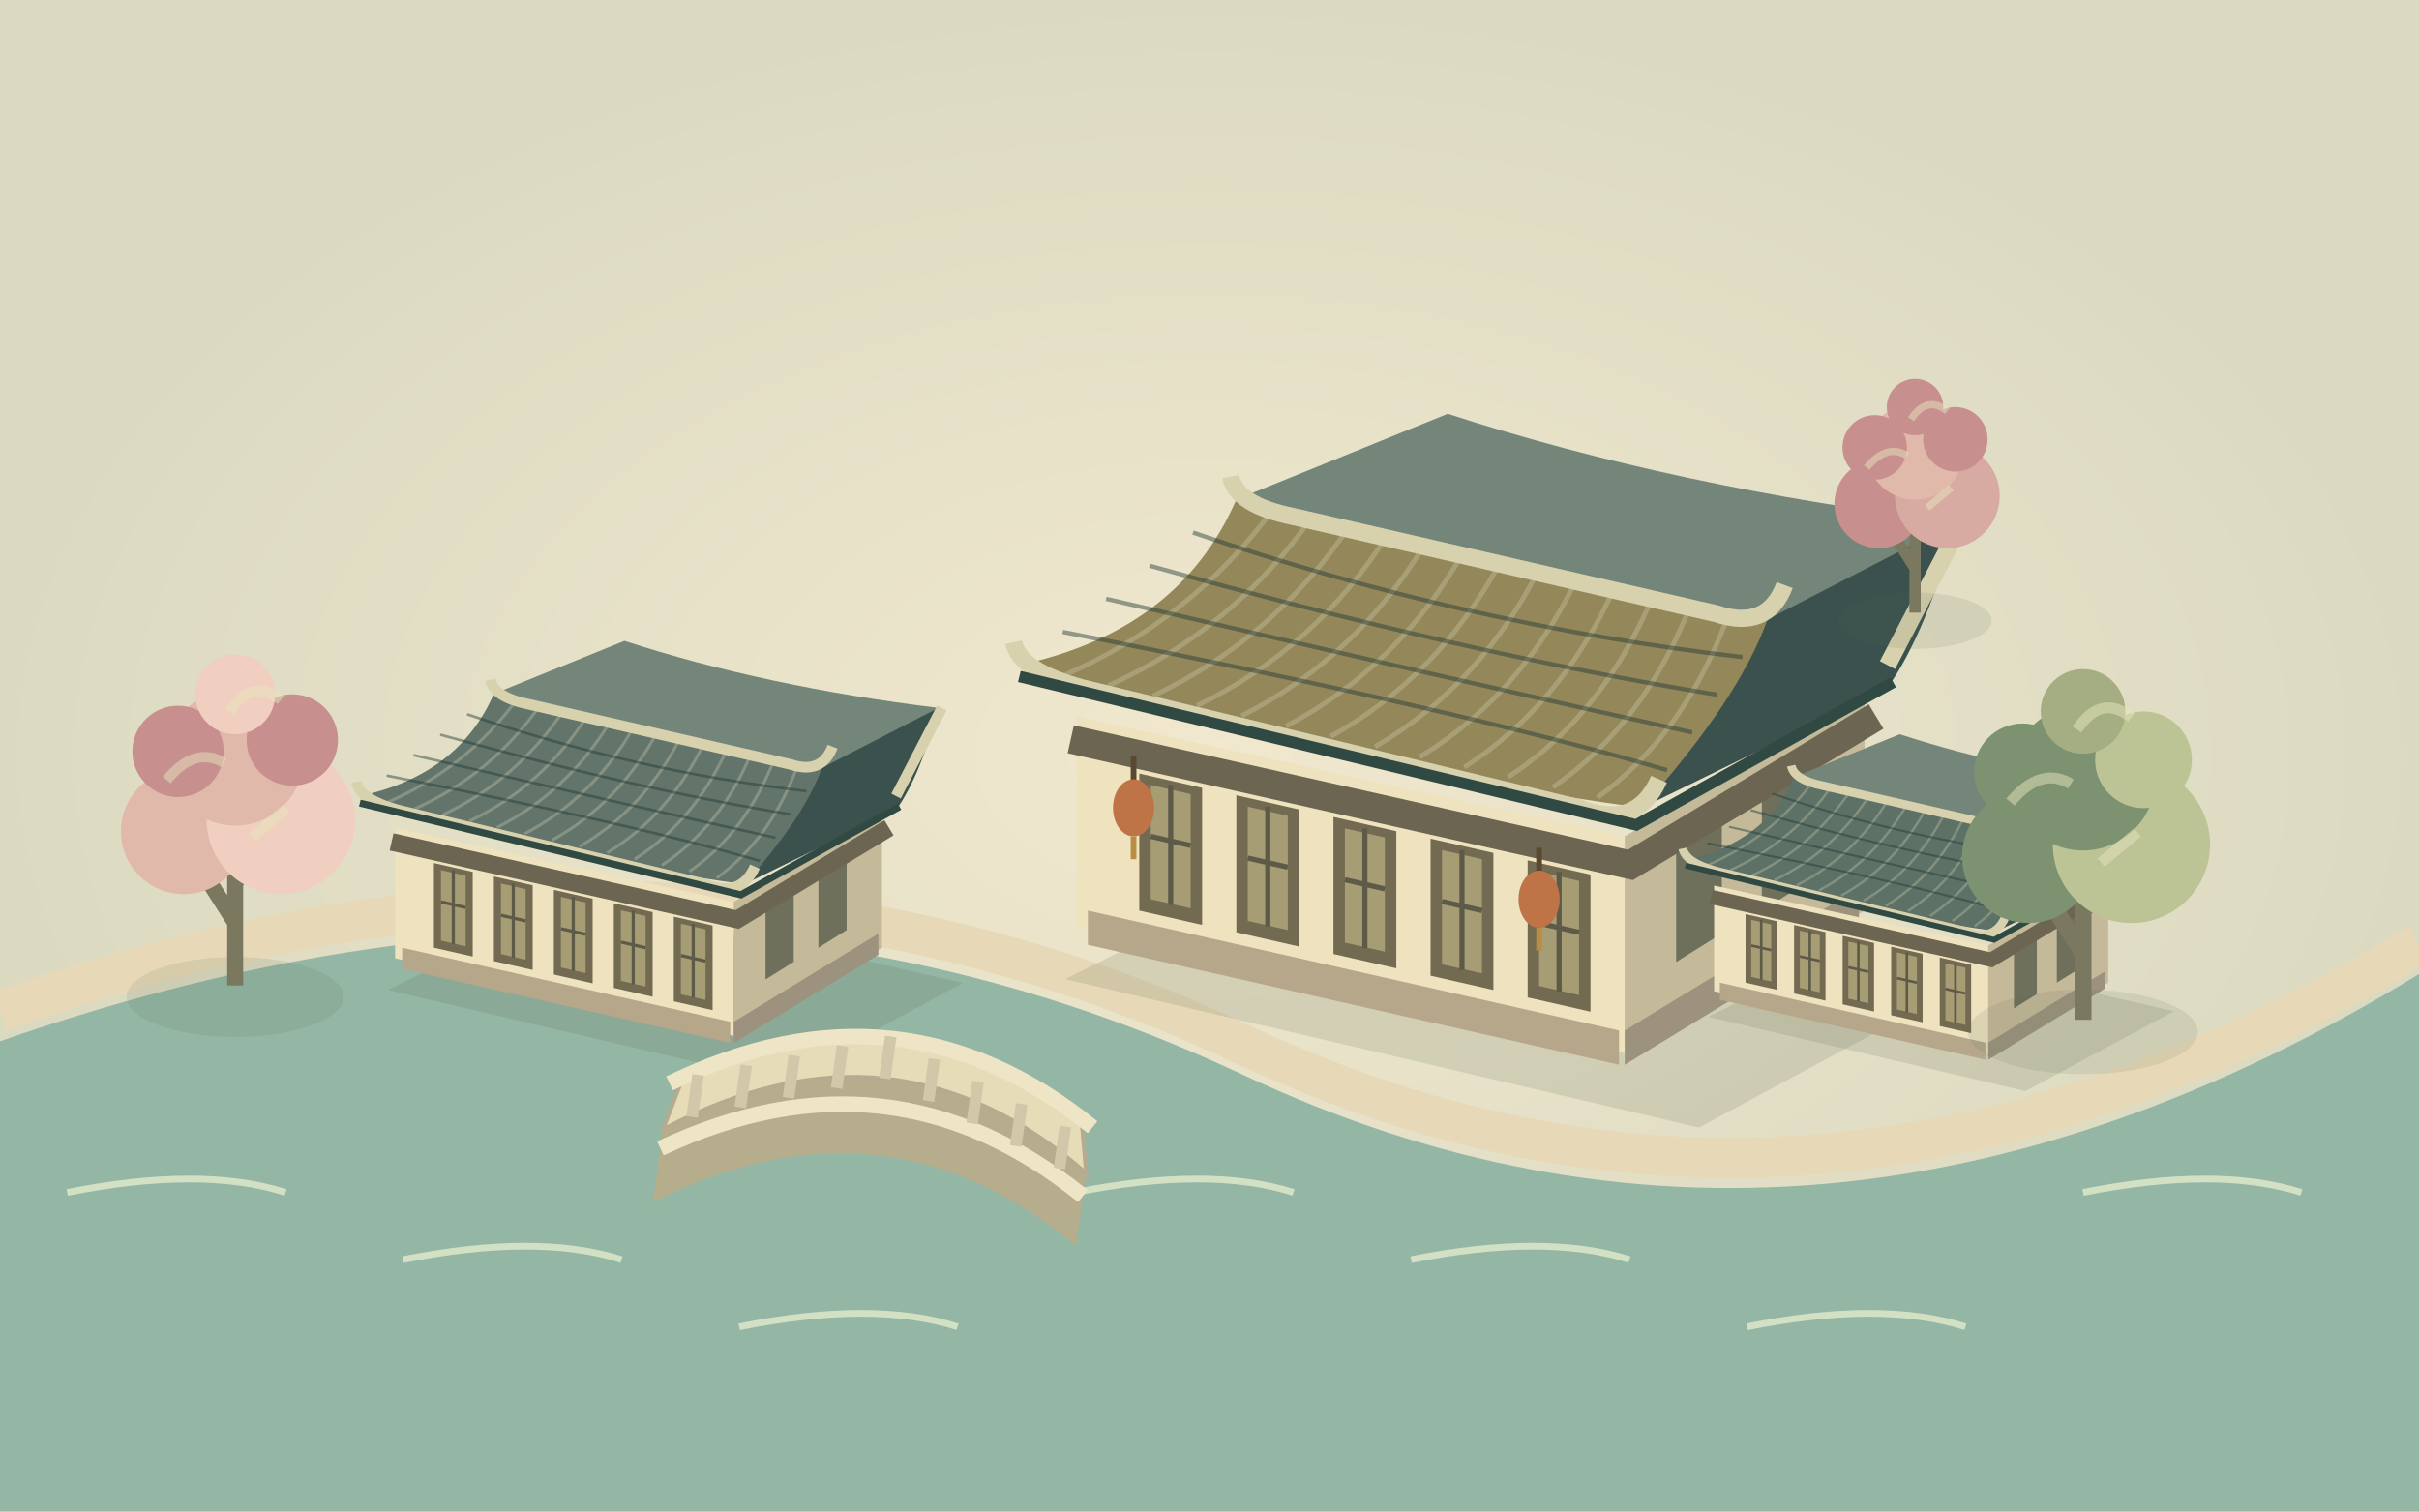
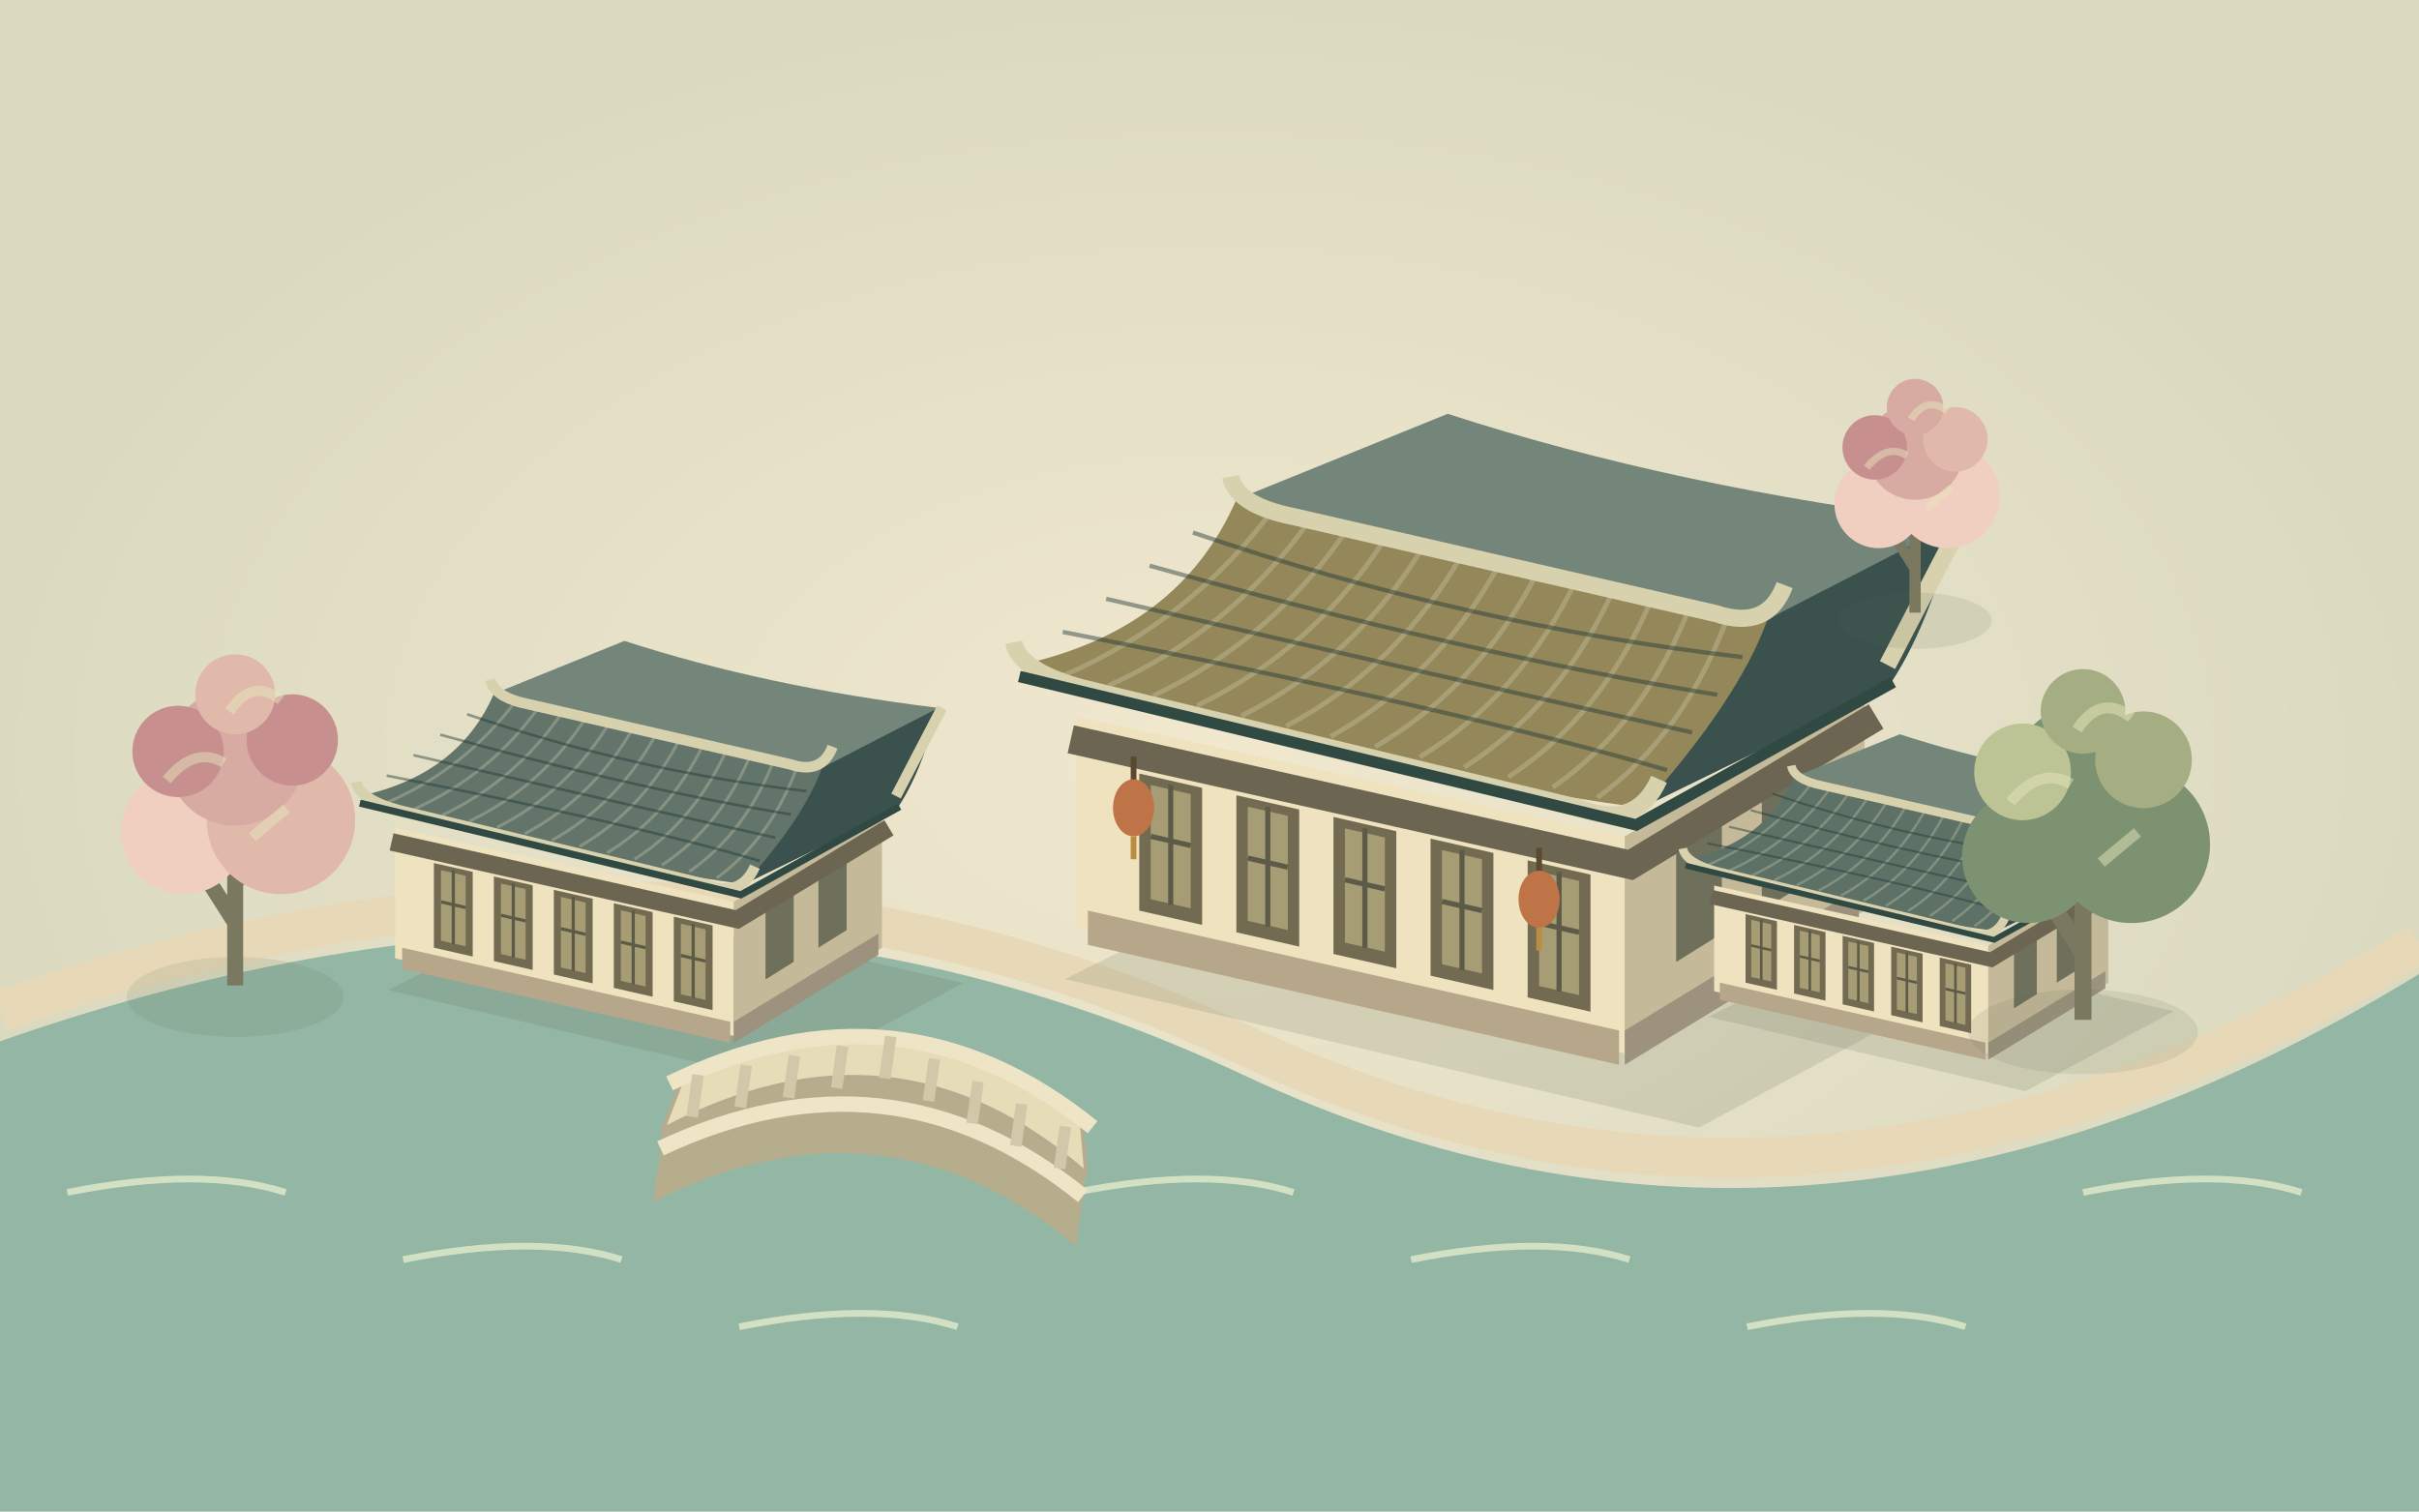
<svg xmlns="http://www.w3.org/2000/svg" width="720" height="450" viewBox="0 0 720 450">
  <defs>
    <radialGradient id="bg">
      <stop stop-color="#f1e8ce" />
      <stop offset="1" stop-color="#dbdac1" />
    </radialGradient>
    <pattern id="mat" width="12" height="12" patternUnits="userSpaceOnUse">
      <path d="M0 2h12M2 0v12" stroke="#b8aa85" stroke-width=".5" opacity=".35" />
    </pattern>
  </defs>
  <rect width="720" height="450" fill="url(#bg)" />
  <path d="M0 310Q200 240 370 320T720 290V450H0Z" fill="#94b6a5" stroke="none" stroke-width="1" />
  <path d="M0 301Q200 231 370 311T720 281" fill="none" stroke="#e7d9b8" stroke-width="12" />
  <path d="M20 355q40-8 65 0" fill="none" stroke="#d2e0c3" stroke-width="2" />
  <path d="M120 375q40-8 65 0" fill="none" stroke="#d2e0c3" stroke-width="2" />
  <path d="M220 395q40-8 65 0" fill="none" stroke="#d2e0c3" stroke-width="2" />
  <path d="M320 355q40-8 65 0" fill="none" stroke="#d2e0c3" stroke-width="2" />
  <path d="M420 375q40-8 65 0" fill="none" stroke="#d2e0c3" stroke-width="2" />
  <path d="M520 395q40-8 65 0" fill="none" stroke="#d2e0c3" stroke-width="2" />
  <path d="M620 355q40-8 65 0" fill="none" stroke="#d2e0c3" stroke-width="2" />
  <g transform="translate(105 195) scale(1.05)">
    <path d="M0 68 111 94 163 66 54 41Z" fill="#5b654b" stroke="none" stroke-width="1" opacity=".16" transform="translate(10 27)" />
    <path d="M12 49 108 70 108 108 12 86Z" fill="#eee2bf" stroke="none" stroke-width="1" />
    <path d="M108 70 150 45 150 83 108 108Z" fill="#c4b998" stroke="none" stroke-width="1" />
    <path d="M14 83 107 104 107 110 14 89Z" fill="#b6a78b" stroke="none" stroke-width="1" />
    <path d="M108 104 149 79 149 85 108 110Z" fill="#9c927e" stroke="none" stroke-width="1" />
    <path d="M23 59.0v24l11 2.5v-24Z" fill="#736a52" stroke="none" stroke-width="1" />
    <path d="M25 61.0v20l7 1.6v-20Z" fill="#a69d75" stroke="none" stroke-width="1" />
    <path d="M28.5 61.0v21m-3.5-12 7 1.6" fill="none" stroke="#5d5a48" stroke-width=".9" />
    <path d="M40 62.8v24l11 2.5v-24Z" fill="#736a52" stroke="none" stroke-width="1" />
    <path d="M42 64.8v20l7 1.6v-20Z" fill="#a69d75" stroke="none" stroke-width="1" />
    <path d="M45.5 64.8v21m-3.5-12 7 1.6" fill="none" stroke="#5d5a48" stroke-width=".9" />
    <path d="M57 66.6v24l11 2.5v-24Z" fill="#736a52" stroke="none" stroke-width="1" />
    <path d="M59 68.6v20l7 1.6v-20Z" fill="#a69d75" stroke="none" stroke-width="1" />
    <path d="M62.5 68.6v21m-3.5-12 7 1.6" fill="none" stroke="#5d5a48" stroke-width=".9" />
    <path d="M74 70.4v24l11 2.5v-24Z" fill="#736a52" stroke="none" stroke-width="1" />
    <path d="M76 72.4v20l7 1.6v-20Z" fill="#a69d75" stroke="none" stroke-width="1" />
    <path d="M79.5 72.4v21m-3.5-12 7 1.6" fill="none" stroke="#5d5a48" stroke-width=".9" />
    <path d="M91 74.2v24l11 2.5v-24Z" fill="#736a52" stroke="none" stroke-width="1" />
    <path d="M93 76.2v20l7 1.6v-20Z" fill="#a69d75" stroke="none" stroke-width="1" />
    <path d="M96.5 76.2v21m-3.5-12 7 1.6" fill="none" stroke="#5d5a48" stroke-width=".9" />
    <path d="M117 72v20l8-5v-20Z" fill="#6e705b" stroke="none" stroke-width="1" />
    <path d="M132 63v20l8-5v-20Z" fill="#6e705b" stroke="none" stroke-width="1" />
    <path d="M11 53 109 75 152 49" fill="none" stroke="#6c6551" stroke-width="5" />
    <path d="M40 11 77 -4Q117 9 166 15L133 36Z" fill="#74867a" stroke="none" stroke-width="1" />
    <path d="M40 11 133 32Q126 53 111 65Q59 58 2 40Q30 34 40 11Z" fill="#63746a" stroke="none" stroke-width="1" />
    <path d="M133 32 166 15Q161 34 154 44L111 65Q128 46 133 32Z" fill="#3a514e" stroke="none" stroke-width="1" />
    <path d="M46.6 12.5Q32.2 32.1 9.8 41.8" fill="none" stroke="#d3d4b8" stroke-width=".85" opacity=".32" />
    <path d="M53.3 14.0Q39.4 33.8 17.6 43.6" fill="none" stroke="#d3d4b8" stroke-width=".85" opacity=".32" />
    <path d="M59.9 15.5Q46.6 35.4 25.4 45.4" fill="none" stroke="#d3d4b8" stroke-width=".85" opacity=".32" />
    <path d="M66.6 17.0Q53.9 37.1 33.1 47.1" fill="none" stroke="#d3d4b8" stroke-width=".85" opacity=".32" />
    <path d="M73.2 18.5Q61.1 38.7 40.9 48.9" fill="none" stroke="#d3d4b8" stroke-width=".85" opacity=".32" />
    <path d="M79.9 20.0Q68.3 40.4 48.7 50.7" fill="none" stroke="#d3d4b8" stroke-width=".85" opacity=".32" />
    <path d="M86.5 21.5Q75.5 42.0 56.5 52.5" fill="none" stroke="#d3d4b8" stroke-width=".85" opacity=".32" />
    <path d="M93.1 23.0Q82.7 43.6 64.3 54.3" fill="none" stroke="#d3d4b8" stroke-width=".85" opacity=".32" />
    <path d="M99.8 24.5Q89.9 45.3 72.1 56.1" fill="none" stroke="#d3d4b8" stroke-width=".85" opacity=".32" />
    <path d="M106.4 26.0Q97.1 46.9 79.9 57.9" fill="none" stroke="#d3d4b8" stroke-width=".85" opacity=".32" />
    <path d="M113.1 27.5Q104.4 48.6 87.6 59.6" fill="none" stroke="#d3d4b8" stroke-width=".85" opacity=".32" />
    <path d="M119.7 29.0Q111.6 50.2 95.4 61.4" fill="none" stroke="#d3d4b8" stroke-width=".85" opacity=".32" />
    <path d="M126.4 30.5Q118.8 51.9 103.2 63.2" fill="none" stroke="#d3d4b8" stroke-width=".85" opacity=".32" />
    <path d="M32.4 16.8Q80 33.0 128.6 38.6" fill="none" stroke="#1f3835" stroke-width=".75" opacity=".45" />
    <path d="M24.8 22.6Q80 38.0 124.2 45.2" fill="none" stroke="#1f3835" stroke-width=".75" opacity=".45" />
    <path d="M17.2 28.4Q80 43.0 119.8 51.8" fill="none" stroke="#1f3835" stroke-width=".75" opacity=".45" />
    <path d="M9.6 34.2Q80 48.0 115.4 58.4" fill="none" stroke="#1f3835" stroke-width=".75" opacity=".45" />
    <path d="M1 36Q2 41 13 44L100 65Q110 69 114 60M39 7Q40 12 50 14L124 31Q133 34 136 26M154 40 167 15" fill="none" stroke="#d8d1ad" stroke-width="3" />
    <path d="M2 42 110 68 155 43" fill="none" stroke="#304943" stroke-width="2" />
  </g>
  <g transform="translate(300 130) scale(1.7)">
    <path d="M0 68 111 94 163 66 54 41Z" fill="#5b654b" stroke="none" stroke-width="1" opacity=".16" transform="translate(10 27)" />
    <path d="M12 49 108 70 108 108 12 86Z" fill="#eee2bf" stroke="none" stroke-width="1" />
    <path d="M108 70 150 45 150 83 108 108Z" fill="#c4b998" stroke="none" stroke-width="1" />
    <path d="M14 83 107 104 107 110 14 89Z" fill="#b6a78b" stroke="none" stroke-width="1" />
    <path d="M108 104 149 79 149 85 108 110Z" fill="#9c927e" stroke="none" stroke-width="1" />
    <path d="M23 59.0v24l11 2.5v-24Z" fill="#736a52" stroke="none" stroke-width="1" />
    <path d="M25 61.0v20l7 1.6v-20Z" fill="#a69d75" stroke="none" stroke-width="1" />
    <path d="M28.5 61.0v21m-3.5-12 7 1.6" fill="none" stroke="#5d5a48" stroke-width=".9" />
    <path d="M40 62.8v24l11 2.5v-24Z" fill="#736a52" stroke="none" stroke-width="1" />
    <path d="M42 64.8v20l7 1.6v-20Z" fill="#a69d75" stroke="none" stroke-width="1" />
    <path d="M45.5 64.8v21m-3.5-12 7 1.6" fill="none" stroke="#5d5a48" stroke-width=".9" />
    <path d="M57 66.6v24l11 2.5v-24Z" fill="#736a52" stroke="none" stroke-width="1" />
    <path d="M59 68.6v20l7 1.6v-20Z" fill="#a69d75" stroke="none" stroke-width="1" />
    <path d="M62.5 68.6v21m-3.5-12 7 1.6" fill="none" stroke="#5d5a48" stroke-width=".9" />
    <path d="M74 70.4v24l11 2.5v-24Z" fill="#736a52" stroke="none" stroke-width="1" />
    <path d="M76 72.4v20l7 1.6v-20Z" fill="#a69d75" stroke="none" stroke-width="1" />
    <path d="M79.5 72.4v21m-3.5-12 7 1.6" fill="none" stroke="#5d5a48" stroke-width=".9" />
    <path d="M91 74.2v24l11 2.5v-24Z" fill="#736a52" stroke="none" stroke-width="1" />
    <path d="M93 76.2v20l7 1.6v-20Z" fill="#a69d75" stroke="none" stroke-width="1" />
    <path d="M96.5 76.2v21m-3.5-12 7 1.6" fill="none" stroke="#5d5a48" stroke-width=".9" />
    <path d="M117 72v20l8-5v-20Z" fill="#6e705b" stroke="none" stroke-width="1" />
    <path d="M132 63v20l8-5v-20Z" fill="#6e705b" stroke="none" stroke-width="1" />
    <path d="M11 53 109 75 152 49" fill="none" stroke="#6c6551" stroke-width="5" />
    <path d="M40 11 77 -4Q117 9 166 15L133 36Z" fill="#74867a" stroke="none" stroke-width="1" />
    <path d="M40 11 133 32Q126 53 111 65Q59 58 2 40Q30 34 40 11Z" fill="#948759" stroke="none" stroke-width="1" />
    <path d="M133 32 166 15Q161 34 154 44L111 65Q128 46 133 32Z" fill="#3a514e" stroke="none" stroke-width="1" />
    <path d="M46.6 12.5Q32.2 32.1 9.8 41.8" fill="none" stroke="#d3d4b8" stroke-width=".85" opacity=".32" />
    <path d="M53.3 14.0Q39.4 33.8 17.6 43.6" fill="none" stroke="#d3d4b8" stroke-width=".85" opacity=".32" />
    <path d="M59.9 15.5Q46.6 35.4 25.4 45.4" fill="none" stroke="#d3d4b8" stroke-width=".85" opacity=".32" />
    <path d="M66.6 17.0Q53.9 37.1 33.1 47.1" fill="none" stroke="#d3d4b8" stroke-width=".85" opacity=".32" />
    <path d="M73.2 18.5Q61.1 38.7 40.9 48.9" fill="none" stroke="#d3d4b8" stroke-width=".85" opacity=".32" />
    <path d="M79.9 20.0Q68.3 40.4 48.7 50.7" fill="none" stroke="#d3d4b8" stroke-width=".85" opacity=".32" />
    <path d="M86.5 21.5Q75.5 42.0 56.5 52.5" fill="none" stroke="#d3d4b8" stroke-width=".85" opacity=".32" />
    <path d="M93.1 23.0Q82.7 43.6 64.3 54.3" fill="none" stroke="#d3d4b8" stroke-width=".85" opacity=".32" />
    <path d="M99.8 24.5Q89.9 45.3 72.1 56.1" fill="none" stroke="#d3d4b8" stroke-width=".85" opacity=".32" />
    <path d="M106.4 26.0Q97.1 46.9 79.9 57.9" fill="none" stroke="#d3d4b8" stroke-width=".85" opacity=".32" />
    <path d="M113.1 27.5Q104.4 48.6 87.6 59.6" fill="none" stroke="#d3d4b8" stroke-width=".85" opacity=".32" />
    <path d="M119.7 29.0Q111.6 50.2 95.4 61.4" fill="none" stroke="#d3d4b8" stroke-width=".85" opacity=".32" />
    <path d="M126.4 30.5Q118.8 51.9 103.2 63.2" fill="none" stroke="#d3d4b8" stroke-width=".85" opacity=".32" />
    <path d="M32.4 16.8Q80 33.0 128.6 38.6" fill="none" stroke="#1f3835" stroke-width=".75" opacity=".45" />
    <path d="M24.8 22.6Q80 38.0 124.2 45.2" fill="none" stroke="#1f3835" stroke-width=".75" opacity=".45" />
    <path d="M17.2 28.4Q80 43.0 119.8 51.8" fill="none" stroke="#1f3835" stroke-width=".75" opacity=".45" />
    <path d="M9.6 34.2Q80 48.0 115.4 58.4" fill="none" stroke="#1f3835" stroke-width=".75" opacity=".45" />
    <path d="M1 36Q2 41 13 44L100 65Q110 69 114 60M39 7Q40 12 50 14L124 31Q133 34 136 26M154 40 167 15" fill="none" stroke="#d8d1ad" stroke-width="3" />
    <path d="M2 42 110 68 155 43" fill="none" stroke="#304943" stroke-width="2" />
    <path d="M22 56v5" fill="none" stroke="#5b4831" stroke-width="1" />
    <ellipse cx="22" cy="65" rx="3.6" ry="5" fill="#be7447" />
    <path d="M22 70v4" fill="none" stroke="#ba8e42" stroke-width="1" />
    <path d="M93 72v5" fill="none" stroke="#5b4831" stroke-width="1" />
    <ellipse cx="93" cy="81" rx="3.6" ry="5" fill="#be7447" />
    <path d="M93 86v4" fill="none" stroke="#ba8e42" stroke-width="1" />
  </g>
  <g transform="translate(500 222) scale(0.85)">
    <path d="M0 68 111 94 163 66 54 41Z" fill="#5b654b" stroke="none" stroke-width="1" opacity=".16" transform="translate(10 27)" />
    <path d="M12 49 108 70 108 108 12 86Z" fill="#eee2bf" stroke="none" stroke-width="1" />
    <path d="M108 70 150 45 150 83 108 108Z" fill="#c4b998" stroke="none" stroke-width="1" />
    <path d="M14 83 107 104 107 110 14 89Z" fill="#b6a78b" stroke="none" stroke-width="1" />
    <path d="M108 104 149 79 149 85 108 110Z" fill="#9c927e" stroke="none" stroke-width="1" />
    <path d="M23 59.0v24l11 2.5v-24Z" fill="#736a52" stroke="none" stroke-width="1" />
    <path d="M25 61.0v20l7 1.6v-20Z" fill="#a69d75" stroke="none" stroke-width="1" />
    <path d="M28.5 61.0v21m-3.5-12 7 1.6" fill="none" stroke="#5d5a48" stroke-width=".9" />
    <path d="M40 62.8v24l11 2.5v-24Z" fill="#736a52" stroke="none" stroke-width="1" />
    <path d="M42 64.8v20l7 1.6v-20Z" fill="#a69d75" stroke="none" stroke-width="1" />
    <path d="M45.5 64.8v21m-3.5-12 7 1.6" fill="none" stroke="#5d5a48" stroke-width=".9" />
    <path d="M57 66.6v24l11 2.5v-24Z" fill="#736a52" stroke="none" stroke-width="1" />
    <path d="M59 68.6v20l7 1.6v-20Z" fill="#a69d75" stroke="none" stroke-width="1" />
    <path d="M62.5 68.6v21m-3.5-12 7 1.6" fill="none" stroke="#5d5a48" stroke-width=".9" />
    <path d="M74 70.4v24l11 2.5v-24Z" fill="#736a52" stroke="none" stroke-width="1" />
    <path d="M76 72.4v20l7 1.6v-20Z" fill="#a69d75" stroke="none" stroke-width="1" />
    <path d="M79.5 72.4v21m-3.5-12 7 1.6" fill="none" stroke="#5d5a48" stroke-width=".9" />
    <path d="M91 74.2v24l11 2.5v-24Z" fill="#736a52" stroke="none" stroke-width="1" />
    <path d="M93 76.2v20l7 1.6v-20Z" fill="#a69d75" stroke="none" stroke-width="1" />
    <path d="M96.5 76.2v21m-3.5-12 7 1.6" fill="none" stroke="#5d5a48" stroke-width=".9" />
    <path d="M117 72v20l8-5v-20Z" fill="#6e705b" stroke="none" stroke-width="1" />
    <path d="M132 63v20l8-5v-20Z" fill="#6e705b" stroke="none" stroke-width="1" />
    <path d="M11 53 109 75 152 49" fill="none" stroke="#6c6551" stroke-width="5" />
    <path d="M40 11 77 -4Q117 9 166 15L133 36Z" fill="#74867a" stroke="none" stroke-width="1" />
    <path d="M40 11 133 32Q126 53 111 65Q59 58 2 40Q30 34 40 11Z" fill="#5e7166" stroke="none" stroke-width="1" />
    <path d="M133 32 166 15Q161 34 154 44L111 65Q128 46 133 32Z" fill="#3a514e" stroke="none" stroke-width="1" />
    <path d="M46.6 12.5Q32.2 32.1 9.8 41.8" fill="none" stroke="#d3d4b8" stroke-width=".85" opacity=".32" />
    <path d="M53.3 14.0Q39.4 33.8 17.6 43.6" fill="none" stroke="#d3d4b8" stroke-width=".85" opacity=".32" />
    <path d="M59.9 15.5Q46.6 35.4 25.4 45.4" fill="none" stroke="#d3d4b8" stroke-width=".85" opacity=".32" />
    <path d="M66.6 17.0Q53.9 37.1 33.1 47.1" fill="none" stroke="#d3d4b8" stroke-width=".85" opacity=".32" />
    <path d="M73.2 18.5Q61.1 38.7 40.9 48.9" fill="none" stroke="#d3d4b8" stroke-width=".85" opacity=".32" />
    <path d="M79.9 20.0Q68.3 40.4 48.7 50.7" fill="none" stroke="#d3d4b8" stroke-width=".85" opacity=".32" />
    <path d="M86.5 21.5Q75.5 42.0 56.5 52.5" fill="none" stroke="#d3d4b8" stroke-width=".85" opacity=".32" />
    <path d="M93.1 23.0Q82.7 43.6 64.3 54.3" fill="none" stroke="#d3d4b8" stroke-width=".85" opacity=".32" />
    <path d="M99.8 24.5Q89.9 45.3 72.1 56.1" fill="none" stroke="#d3d4b8" stroke-width=".85" opacity=".32" />
    <path d="M106.4 26.0Q97.1 46.9 79.9 57.9" fill="none" stroke="#d3d4b8" stroke-width=".85" opacity=".32" />
    <path d="M113.1 27.5Q104.4 48.6 87.6 59.6" fill="none" stroke="#d3d4b8" stroke-width=".85" opacity=".32" />
    <path d="M119.7 29.0Q111.6 50.2 95.4 61.4" fill="none" stroke="#d3d4b8" stroke-width=".85" opacity=".32" />
    <path d="M126.4 30.5Q118.8 51.9 103.2 63.2" fill="none" stroke="#d3d4b8" stroke-width=".85" opacity=".32" />
    <path d="M32.4 16.8Q80 33.0 128.6 38.6" fill="none" stroke="#1f3835" stroke-width=".75" opacity=".45" />
    <path d="M24.8 22.6Q80 38.0 124.2 45.2" fill="none" stroke="#1f3835" stroke-width=".75" opacity=".45" />
    <path d="M17.2 28.4Q80 43.0 119.8 51.8" fill="none" stroke="#1f3835" stroke-width=".75" opacity=".45" />
    <path d="M9.6 34.2Q80 48.0 115.4 58.4" fill="none" stroke="#1f3835" stroke-width=".75" opacity=".45" />
    <path d="M1 36Q2 41 13 44L100 65Q110 69 114 60M39 7Q40 12 50 14L124 31Q133 34 136 26M154 40 167 15" fill="none" stroke="#d8d1ad" stroke-width="3" />
    <path d="M2 42 110 68 155 43" fill="none" stroke="#304943" stroke-width="2" />
  </g>
  <g transform="translate(70 290) scale(1.7)">
    <ellipse cy="4" rx="19" ry="7" fill="#57634d" opacity=".12" />
    <path d="M0 2v-32m0 21-7-11m7 4 9-11" fill="none" stroke="#7a7960" stroke-width="2.8" />
-     <circle cx="-9" cy="-25" r="11" fill="#e1b9ab" />
-     <circle cx="8" cy="-27" r="13" fill="#f0cfc0" />
-     <circle cx="0" cy="-38" r="12" fill="#e1b9ab" />
+     <circle cx="-9" cy="-25" r="11" fill="#f0cfc0" />
+     <circle cx="8" cy="-27" r="13" fill="#e1b9ab" />
+     <circle cx="0" cy="-38" r="12" fill="#d7aaa2" />
    <circle cx="-10" cy="-39" r="8" fill="#c78f8e" />
    <circle cx="10" cy="-41" r="8" fill="#c78f8e" />
-     <circle cx="0" cy="-49" r="7" fill="#f0cfc0" />
+     <circle cx="0" cy="-49" r="7" fill="#e1b9ab" />
    <path d="M-12-34q5-6 10-3m1-9q4-6 9-2m-5 24 6-5" fill="none" stroke="#e6e5bb" stroke-width="1.8" opacity=".5" />
  </g>
  <g transform="translate(620 300) scale(1.8)">
    <ellipse cy="4" rx="19" ry="7" fill="#57634d" opacity=".12" />
    <path d="M0 2v-32m0 21-7-11m7 4 9-11" fill="none" stroke="#7a7960" stroke-width="2.8" />
    <circle cx="-9" cy="-25" r="11" fill="#7c9271" />
-     <circle cx="8" cy="-27" r="13" fill="#bcc394" />
+     <circle cx="8" cy="-27" r="13" fill="#7c9271" />
    <circle cx="0" cy="-38" r="12" fill="#7c9271" />
-     <circle cx="-10" cy="-39" r="8" fill="#7c9271" />
-     <circle cx="10" cy="-41" r="8" fill="#bcc394" />
+     <circle cx="-10" cy="-39" r="8" fill="#bcc394" />
+     <circle cx="10" cy="-41" r="8" fill="#a4ae82" />
    <circle cx="0" cy="-49" r="7" fill="#a4ae82" />
    <path d="M-12-34q5-6 10-3m1-9q4-6 9-2m-5 24 6-5" fill="none" stroke="#e6e5bb" stroke-width="1.8" opacity=".5" />
  </g>
  <g transform="translate(570 180) scale(1.2)">
    <ellipse cy="4" rx="19" ry="7" fill="#57634d" opacity=".12" />
    <path d="M0 2v-32m0 21-7-11m7 4 9-11" fill="none" stroke="#7a7960" stroke-width="2.8" />
-     <circle cx="-9" cy="-25" r="11" fill="#c78f8e" />
-     <circle cx="8" cy="-27" r="13" fill="#d7aaa2" />
-     <circle cx="0" cy="-38" r="12" fill="#e1b9ab" />
+     <circle cx="-9" cy="-25" r="11" fill="#f0cfc0" />
+     <circle cx="8" cy="-27" r="13" fill="#f0cfc0" />
+     <circle cx="0" cy="-38" r="12" fill="#d7aaa2" />
    <circle cx="-10" cy="-39" r="8" fill="#c78f8e" />
-     <circle cx="10" cy="-41" r="8" fill="#c78f8e" />
-     <circle cx="0" cy="-49" r="7" fill="#c78f8e" />
+     <circle cx="10" cy="-41" r="8" fill="#e1b9ab" />
+     <circle cx="0" cy="-49" r="7" fill="#d7aaa2" />
    <path d="M-12-34q5-6 10-3m1-9q4-6 9-2m-5 24 6-5" fill="none" stroke="#e6e5bb" stroke-width="1.8" opacity=".5" />
  </g>
  <g transform="translate(260 345) rotate(8) scale(1.15)">
    <path d="M-55 0Q0-40 55-4L55 15Q0-19-55 19Z" fill="#b5ad8c" stroke="none" stroke-width="1" />
    <path d="M-55 0Q0-40 55-4L52-17Q0-50-52-13Z" fill="#e7dcb8" stroke="#b6ab8e" stroke-width="1" />
    <path d="M-55-12Q0-49 55-16M-55 5Q0-31 55 2" fill="none" stroke="#eee4c6" stroke-width="4" />
    <path d="M-48 -15.2v11" fill="none" stroke="#d2c8a9" stroke-width="3" />
    <path d="M-36 -19.4v11" fill="none" stroke="#d2c8a9" stroke-width="3" />
    <path d="M-24 -23.6v11" fill="none" stroke="#d2c8a9" stroke-width="3" />
    <path d="M-12 -27.8v11" fill="none" stroke="#d2c8a9" stroke-width="3" />
    <path d="M0 -32.0v11" fill="none" stroke="#d2c8a9" stroke-width="3" />
    <path d="M12 -27.8v11" fill="none" stroke="#d2c8a9" stroke-width="3" />
    <path d="M24 -23.6v11" fill="none" stroke="#d2c8a9" stroke-width="3" />
    <path d="M36 -19.4v11" fill="none" stroke="#d2c8a9" stroke-width="3" />
    <path d="M48 -15.2v11" fill="none" stroke="#d2c8a9" stroke-width="3" />
  </g>
</svg>
